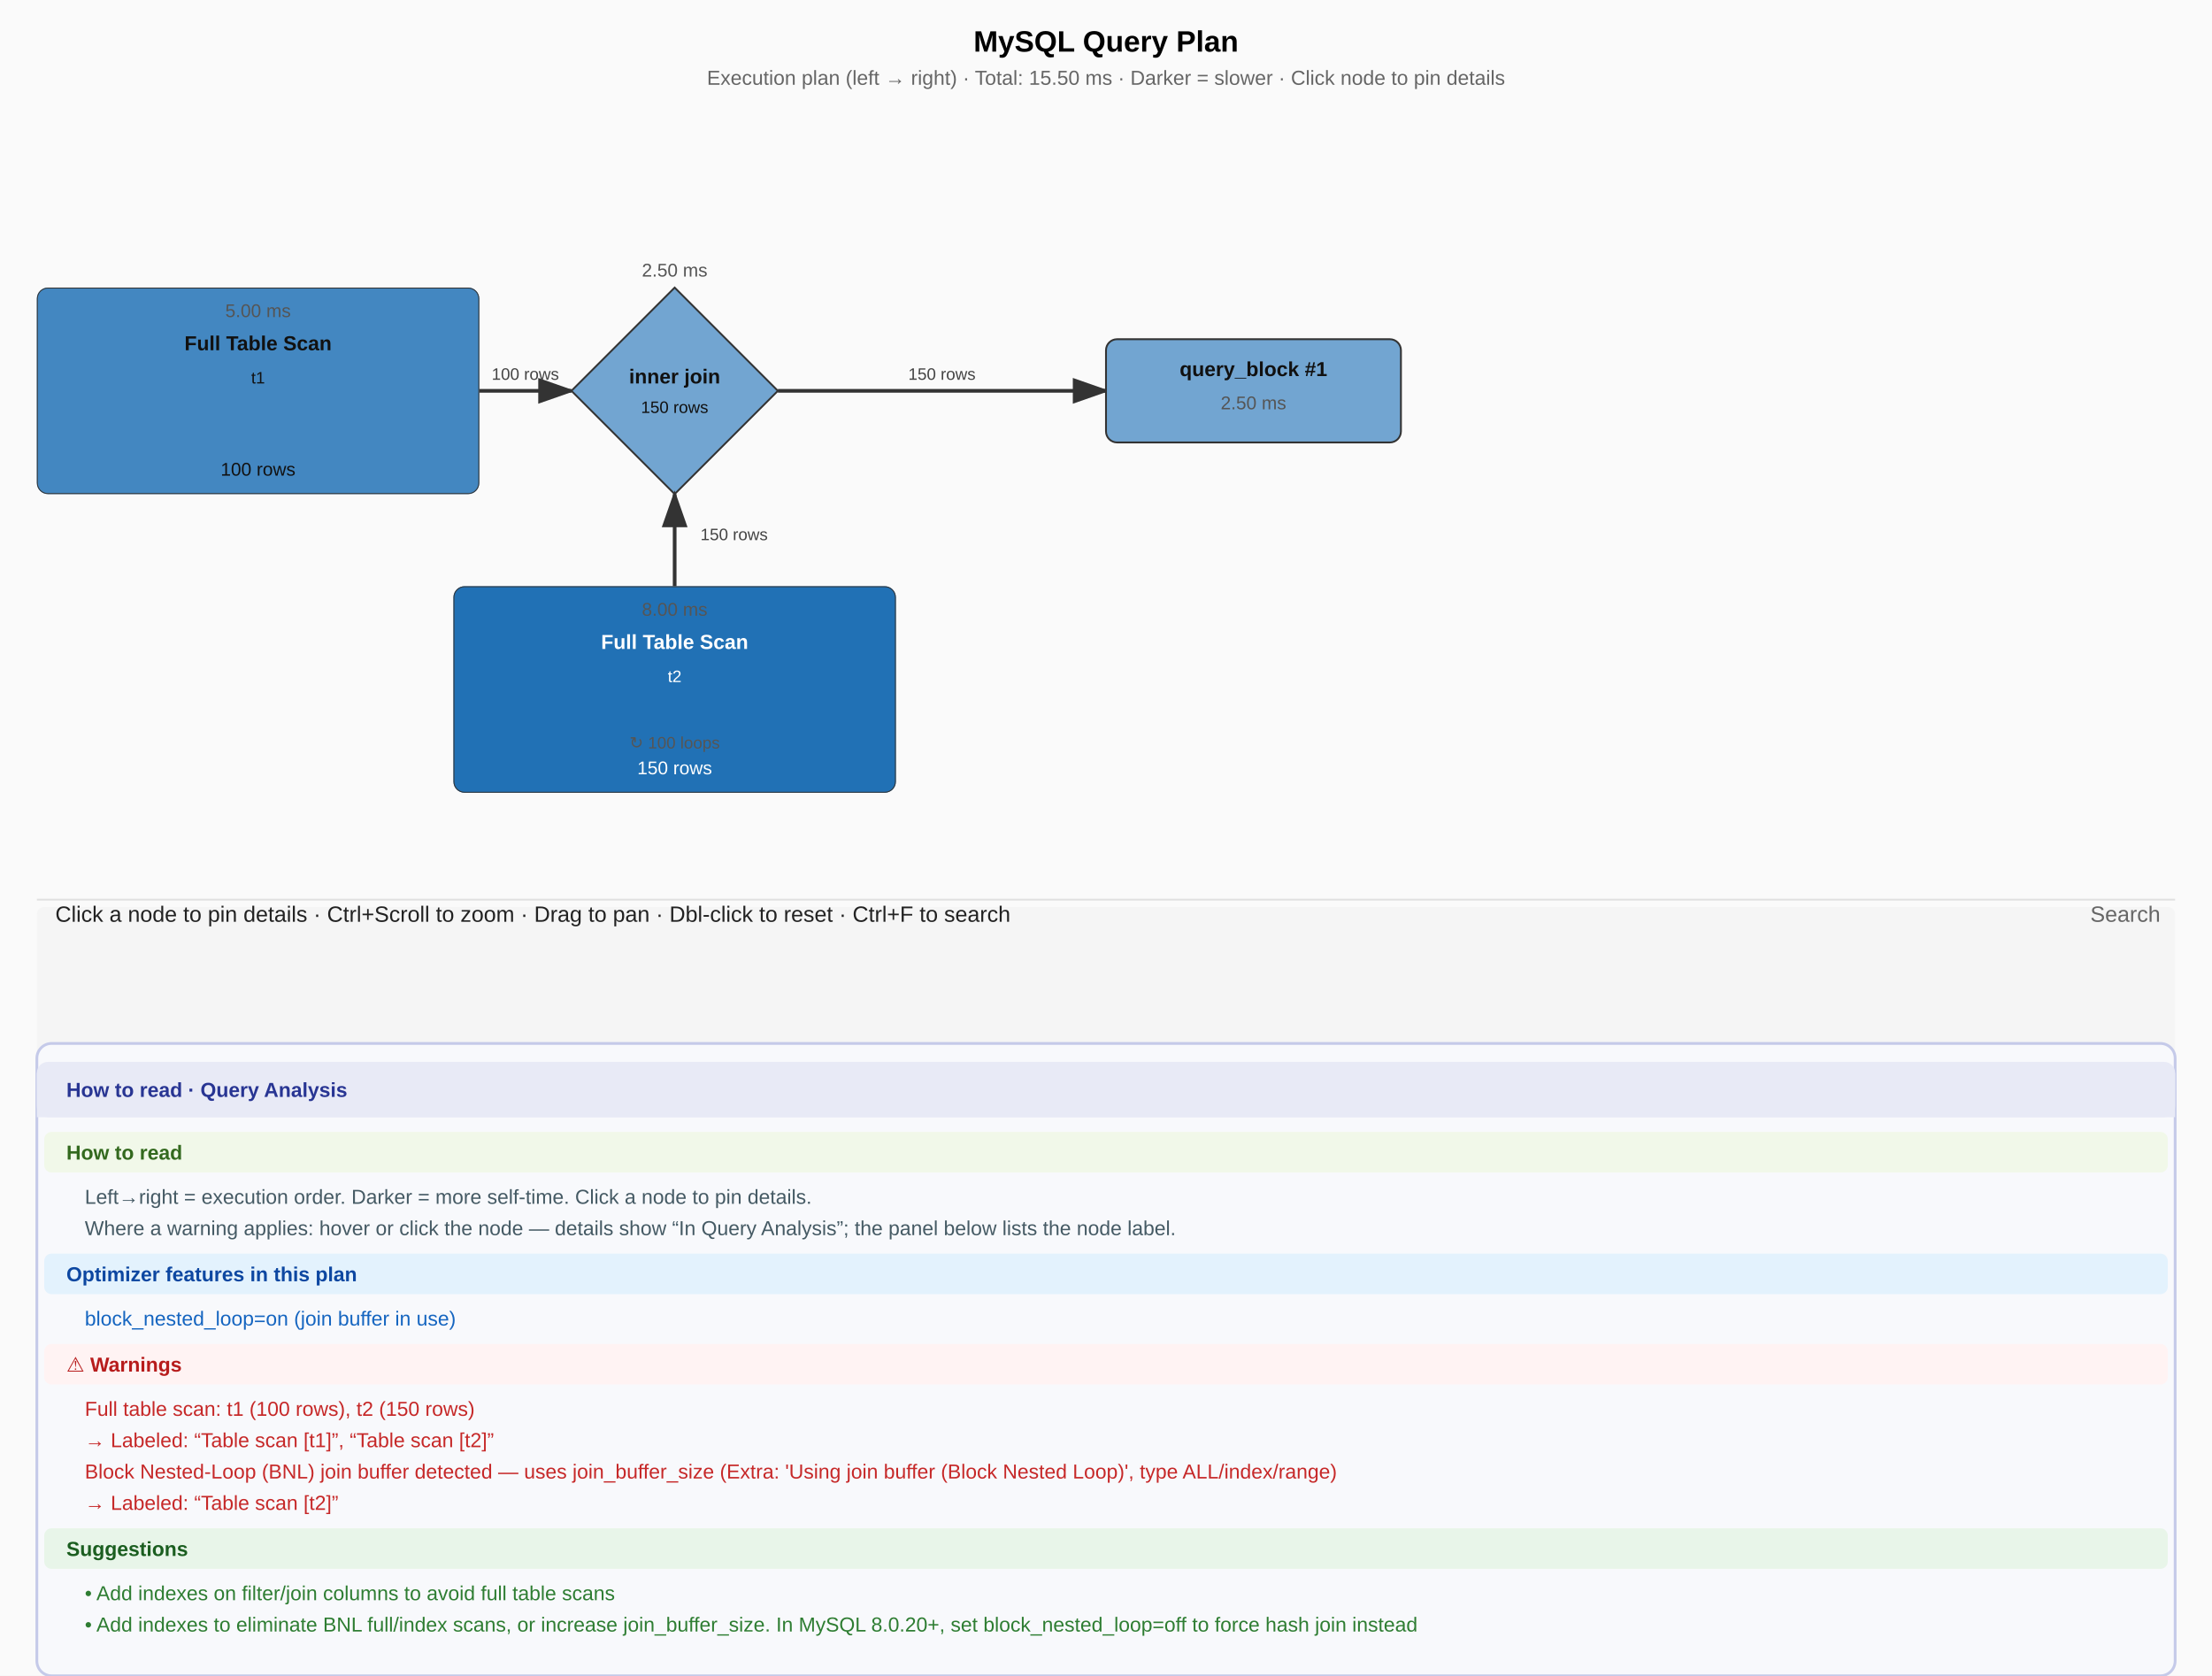
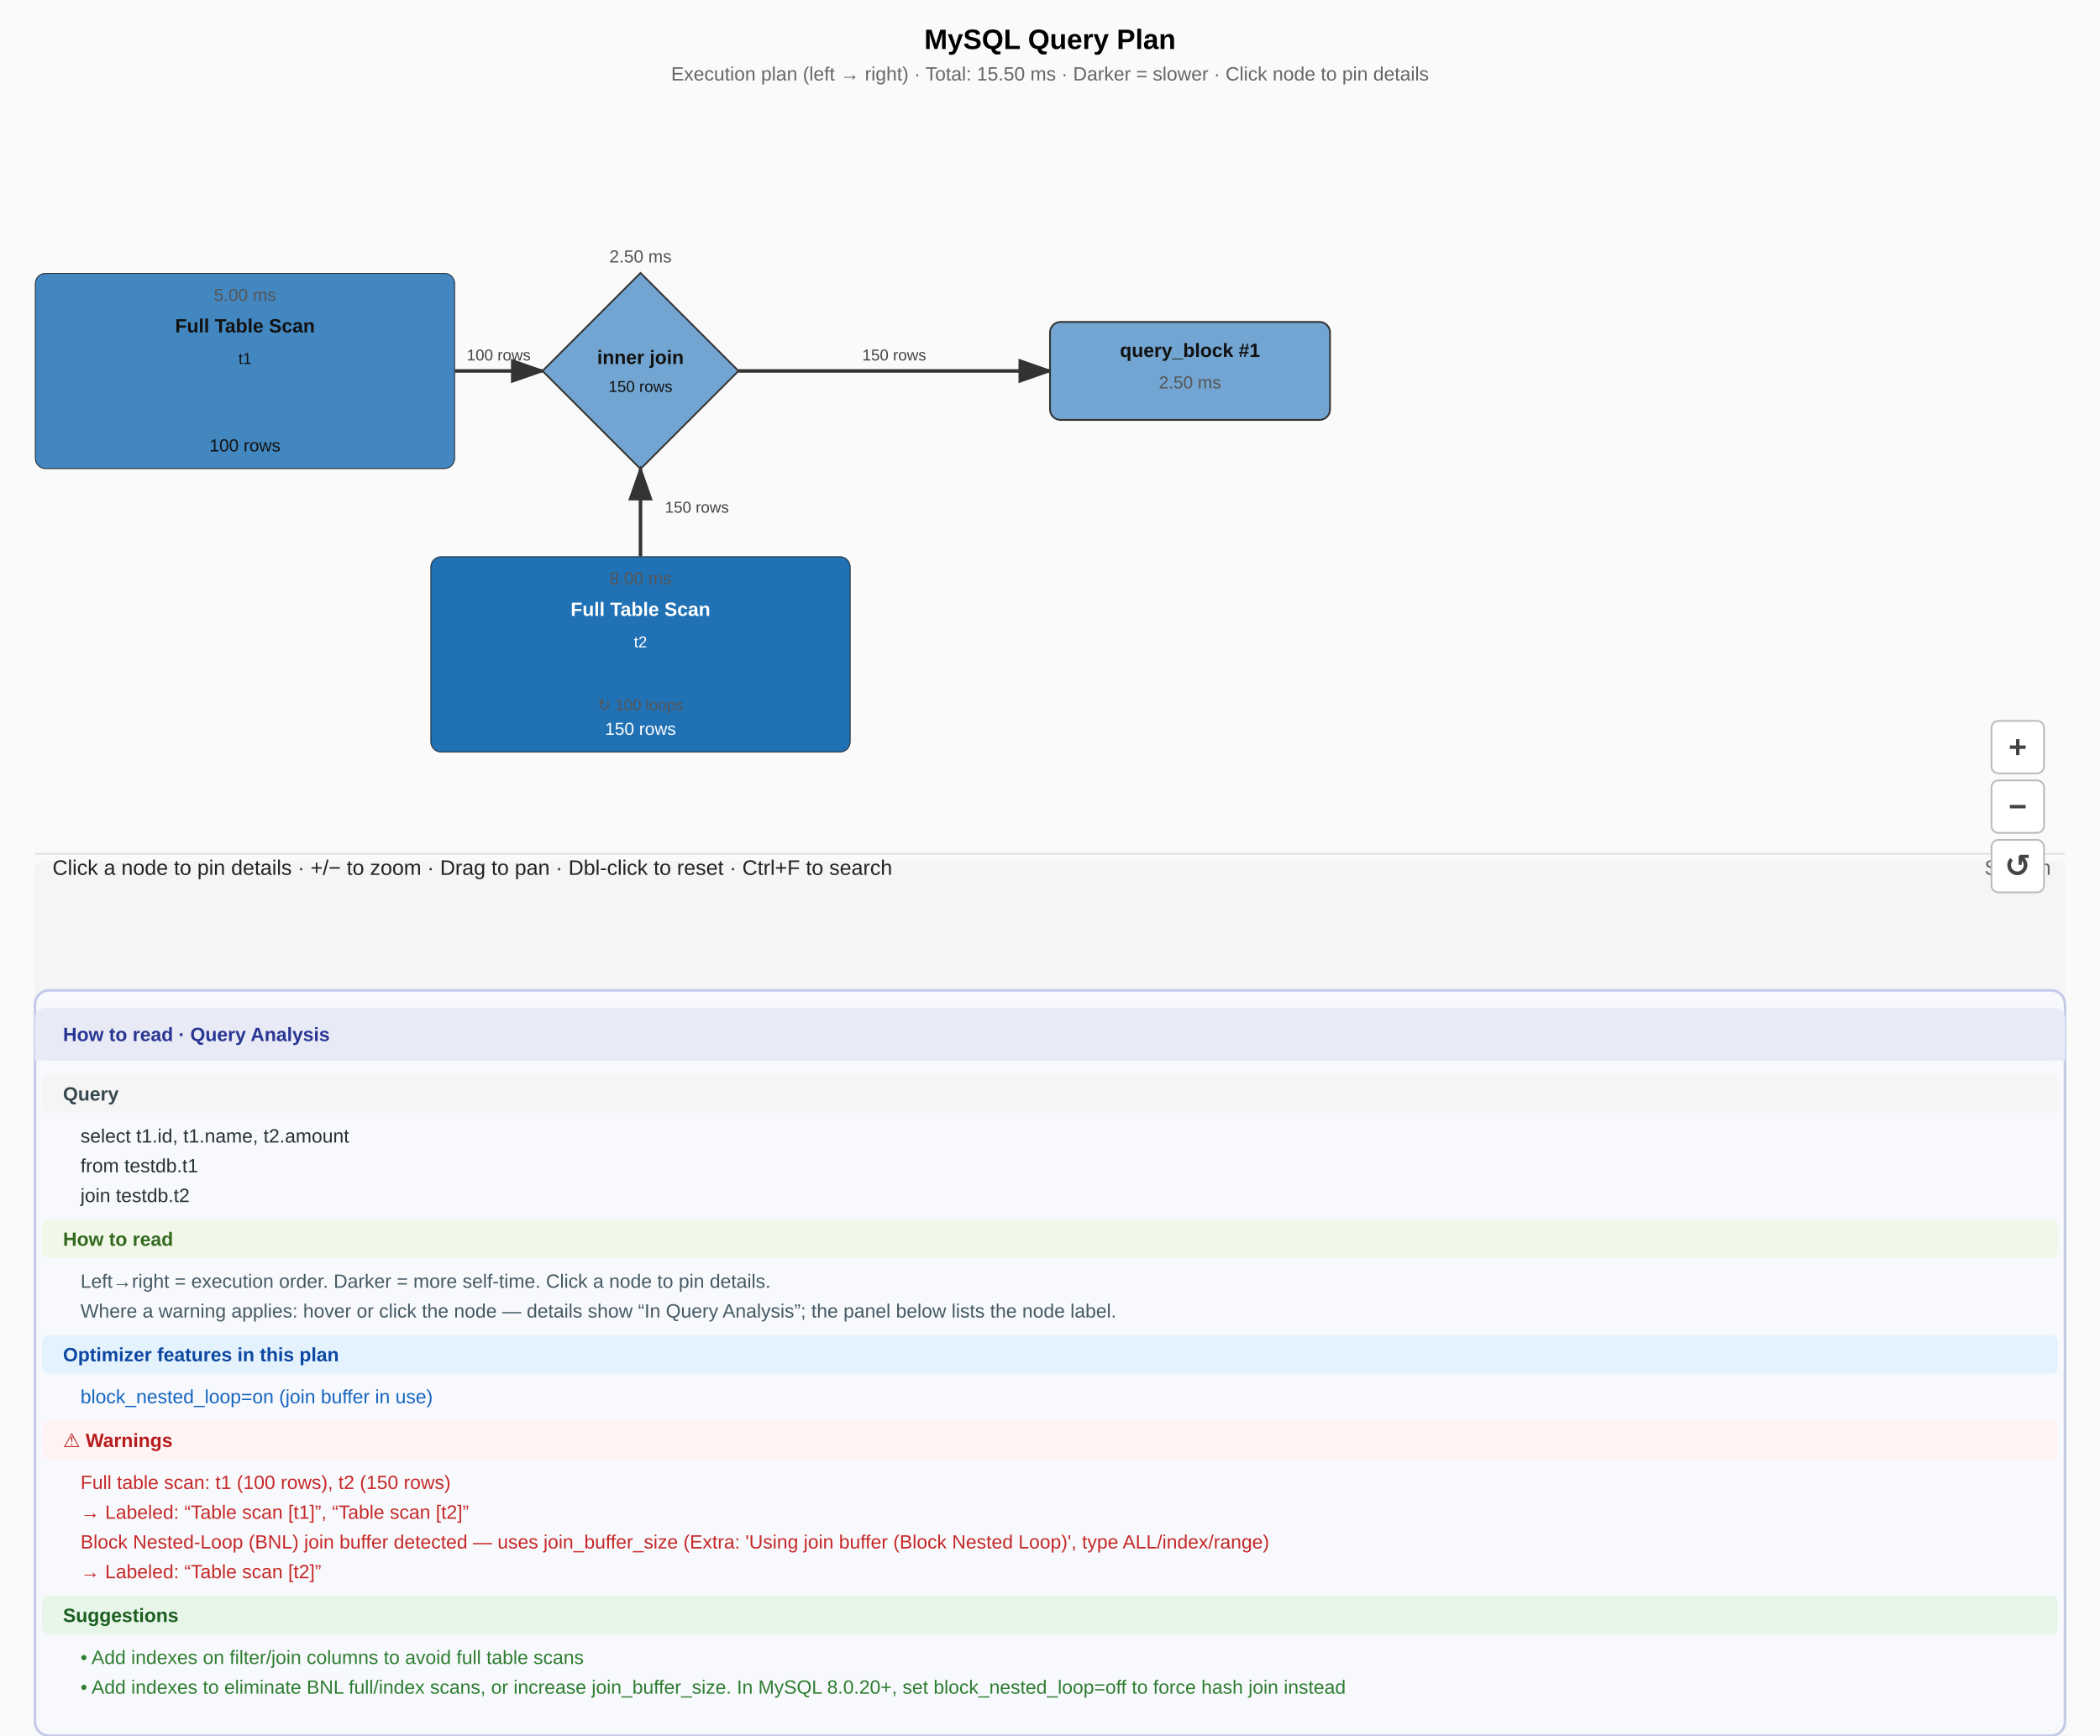
- <svg xmlns="http://www.w3.org/2000/svg" version="1.1" width="1200" height="909">
+ <svg xmlns="http://www.w3.org/2000/svg" version="1.1" width="1200" height="992">
  <defs>
    <marker id="arrowhead" markerWidth="10" markerHeight="7" refX="9" refY="3.5" orient="auto">
      <polygon points="0 0, 10 3.5, 0 7" fill="#333" />
    </marker>
    <clipPath id="diagram-clip">
      <rect x="0" y="0" width="1200" height="558" />
    </clipPath>
  </defs>
  <style>
  text { font-family: Arial, sans-serif; font-size: 11px; }
  .title { font-size: 16px; font-weight: bold; }
  .subtitle { font-size: 11px; fill: #666; }
  .cost { font-size: 10px; fill: #555; }
  .node-label { font-weight: bold; font-size: 11px; }
  .node-sublabel { font-size: 9px; }
  .row-count { font-size: 10px; }
  .arrow-label { font-size: 9px; fill: #444; }
  .diagram-node { cursor: pointer; }
  .diagram-node:hover rect, .diagram-node:hover polygon { opacity: 0.9; stroke-width: 2; }
  .badge-covering { font-size: 8px; fill: #1b5e20; font-weight: bold; }
  .loops-line { font-size: 9px; fill: #555; }
  .details-line { font-size: 12px; fill: #222; user-select: text; -webkit-user-select: text; cursor: text; }
  .details-line.dim { fill: #999; }
  #search { font-size: 12px; fill: #666; cursor: pointer; }
  #search:hover { fill: #000; }
  .diagram-node.pinned rect, .diagram-node.pinned polygon { stroke: #e600e6; stroke-width: 3; }
  .diagram-node.dim { opacity: 0.25; }
+   .zoom-controls { cursor: pointer; }
+   .zoom-btn rect { fill: #fff; stroke: #bbb; stroke-width: 1; rx: 4; }
+   .zoom-btn:hover rect { fill: #f0f0f0; stroke: #888; }
+   .zoom-btn text { font-size: 18px; font-weight: bold; fill: #444; user-select: none; pointer-events: none; }
+   .zoom-btn:hover text { fill: #111; }
</style>
  <rect width="100%" height="100%" fill="#fafafa" />
  <text x="600.0" y="28" text-anchor="middle" class="title">MySQL Query Plan</text>
  <text x="600.0" y="46" text-anchor="middle" class="subtitle">Execution plan (left → right)  ·  Total: 15.50 ms  ·  Darker = slower  ·  Click node to pin details</text>
  <line x1="20" y1="488" x2="1180" y2="488" stroke="#e0e0e0" stroke-width="1" />
  <rect x="20" y="492" width="1160" height="112" fill="#f5f5f5" rx="4" />
  <text id="search" x="1172" y="500" text-anchor="end">Search</text>
-   <text id="details-l0" x="30" y="500" text-anchor="start" class="details-line">Click a node to pin details  ·  Ctrl+Scroll to zoom  ·  Drag to pan  ·  Dbl-click to reset  ·  Ctrl+F to search</text>
+   <text id="details-l0" x="30" y="500" text-anchor="start" class="details-line">Click a node to pin details  ·  +/− to zoom  ·  Drag to pan  ·  Dbl-click to reset  ·  Ctrl+F to search</text>
  <text id="details-l1" x="30" y="516" text-anchor="start" class="details-line" />
  <text id="details-l2" x="30" y="532" text-anchor="start" class="details-line" />
  <text id="details-l3" x="30" y="548" text-anchor="start" class="details-line" />
  <text id="details-l4" x="30" y="564" text-anchor="start" class="details-line" />
  <text id="details-l5" x="30" y="580" text-anchor="start" class="details-line" />
  <g id="diagram-content" clip-path="url(#diagram-clip)">
    <g class="diagram-node" data-info="Table scan on t1  ·  Total: 5.00 ms  ·  Cost: 100.00  ·  Rows: 100  ·  Loops: 1  ·  Table: t1  ·  Est.rows: 100  ·  ⚠ In Query Analysis: Full table scan: t1 (100 rows), t2 (150 rows)" data-analysis-msg="Full table scan: t1 (100 rows), t2 (150 rows)">
      <defs>
        <clipPath id="clipbox-0">
          <rect x="20" y="156" width="240" height="112" rx="6" ry="6" />
        </clipPath>
      </defs>
      <g clip-path="url(#clipbox-0)">
        <rect x="20" y="156" width="240" height="112" fill="#4387c1" stroke="#333" stroke-width="1" rx="6" ry="6" />
        <text x="140.0" y="172" text-anchor="middle" class="cost" fill="#111111">5.00 ms</text>
        <text x="140.0" y="190" text-anchor="middle" class="node-label" fill="#111111">Full Table Scan</text>
        <text x="140.0" y="208" text-anchor="middle" class="node-sublabel" fill="#111111">t1</text>
        <text x="140.0" y="258" text-anchor="middle" class="row-count" fill="#111111">100 rows</text>
      </g>
    </g>
    <line x1="260" y1="212.0" x2="310" y2="212.0" stroke="#333" stroke-width="2" marker-end="url(#arrowhead)" />
    <text x="285.0" y="206.0" text-anchor="middle" class="arrow-label">100 rows</text>
    <g class="diagram-node" data-info="Nested loop inner join  ·  Total: 15.50 ms  ·  Self: 2.50 ms  ·  Cost: 500.00  ·  Rows: 150  ·  Loops: 1  ·  Est.rows: 200">
      <text x="366" y="150.0" text-anchor="middle" class="cost">2.50 ms</text>
      <polygon points="366,156.0 422,212.0 366,268.0 310,212.0" fill="#72a5d1" stroke="#333" stroke-width="1" />
      <text x="366" y="208.0" text-anchor="middle" class="node-label" fill="#111111">inner join</text>
      <text x="366" y="224.0" text-anchor="middle" class="node-sublabel" fill="#111111">150 rows</text>
    </g>
    <g class="diagram-node" data-info="Ran 100 times (e.g. inner side of nested loop).  ·  —  ·  Table scan on t2 (BNL join buffer)  ·  Total: 8.00 ms  ·  Cost: 2.00  ·  Rows: 150  ·  Loops: 100  ·  Table: t2  ·  Est.rows: 200  ·  ⚠ In Query Analysis: Block Nested-Loop (BNL) join buffer detected — uses join_buffer_size (Extra: 'Using join buffer (Block Nested Loop)', type ALL/index/range)" data-analysis-msg="Block Nested-Loop (BNL) join buffer detected — uses join_buffer_size (Extra: 'Using join buffer (Block Nested Loop)', type ALL/index/range)">
      <defs>
        <clipPath id="clipbox-1">
          <rect x="246.0" y="318" width="240" height="112" rx="6" ry="6" />
        </clipPath>
      </defs>
      <g clip-path="url(#clipbox-1)">
        <rect x="246.0" y="318" width="240" height="112" fill="#2171b5" stroke="#333" stroke-width="1" rx="6" ry="6" />
        <text x="366.0" y="334" text-anchor="middle" class="cost" fill="#ffffff">8.00 ms</text>
        <text x="366.0" y="352" text-anchor="middle" class="node-label" fill="#ffffff">Full Table Scan</text>
        <text x="366.0" y="370" text-anchor="middle" class="node-sublabel" fill="#ffffff">t2</text>
        <text x="366.0" y="406" text-anchor="middle" class="loops-line" fill="#ffffff">↻ 100 loops</text>
        <text x="366.0" y="420" text-anchor="middle" class="row-count" fill="#ffffff">150 rows</text>
      </g>
    </g>
    <line x1="366" y1="318" x2="366" y2="268.0" stroke="#333" stroke-width="2" marker-end="url(#arrowhead)" />
    <text x="380" y="293.0" text-anchor="start" class="arrow-label">150 rows</text>
    <line x1="422" y1="212.0" x2="600" y2="212.0" stroke="#333" stroke-width="2" marker-end="url(#arrowhead)" />
    <text x="511.0" y="206.0" text-anchor="middle" class="arrow-label">150 rows</text>
    <g class="diagram-node" data-info="Total: 15.50 ms | Cost: 500.00">
      <rect x="600" y="184.0" width="160" height="56" fill="#72a5d1" stroke="#333" stroke-width="1" rx="6" />
      <text x="680.0" y="204.0" text-anchor="middle" class="node-label" fill="#111111">query_block #1</text>
      <text x="680.0" y="222.0" text-anchor="middle" class="cost" fill="#111111">2.50 ms</text>
    </g>
  </g>
-   <rect x="20" y="566" width="1160" height="343" fill="#f8f9fc" stroke="#c5cae9" stroke-width="1.5" rx="8" />
+   <g class="zoom-controls">
+     <g class="zoom-btn" id="zoom-in">
+       <rect x="1138" y="412" width="30" height="30" />
+       <text x="1153.0" y="433.0" text-anchor="middle">+</text>
+     </g>
+     <g class="zoom-btn" id="zoom-out">
+       <rect x="1138" y="446" width="30" height="30" />
+       <text x="1153.0" y="467.0" text-anchor="middle">−</text>
+     </g>
+     <g class="zoom-btn" id="zoom-reset">
+       <rect x="1138" y="480" width="30" height="30" />
+       <text x="1153.0" y="501.0" text-anchor="middle">↺</text>
+     </g>
+   </g>
+   <rect x="20" y="566" width="1160" height="426" fill="#f8f9fc" stroke="#c5cae9" stroke-width="1.5" rx="8" />
  <rect x="20" y="576" width="1160" height="30" fill="#e8eaf6" rx="6" />
  <rect x="20" y="582" width="1160" height="24" fill="#e8eaf6" />
  <text x="36" y="595" font-family="Arial,sans-serif" font-size="13" font-weight="bold" fill="#283593">How to read · Query Analysis</text>
-   <rect x="24" y="614" width="1152" height="22" fill="#f1f8e9" rx="4" />
-   <text x="36" y="629" font-family="Arial,sans-serif" font-size="11" font-weight="bold" fill="#33691e">How to read</text>
-   <text x="46" y="653" font-family="Arial,sans-serif" font-size="11" fill="#455a64">Left→right = execution order. Darker = more self-time. Click a node to pin details.</text>
-   <text x="46" y="670" font-family="Arial,sans-serif" font-size="11" fill="#455a64">Where a warning applies: hover or click the node — details show “In Query Analysis”; the panel below lists the node label.</text>
-   <rect x="24" y="680" width="1152" height="22" fill="#e3f2fd" rx="4" />
-   <text x="36" y="695" font-family="Arial,sans-serif" font-size="11" font-weight="bold" fill="#0d47a1">Optimizer features in this plan</text>
-   <text x="46" y="719" font-family="Arial,sans-serif" font-size="11" fill="#1565c0">block_nested_loop=on (join buffer in use)</text>
-   <rect x="24" y="729" width="1152" height="22" fill="#fff3f3" rx="4" />
-   <text x="36" y="744" font-family="Arial,sans-serif" font-size="11" font-weight="bold" fill="#b71c1c">⚠  Warnings</text>
-   <text x="46" y="768" font-family="Arial,sans-serif" font-size="11" fill="#c62828">Full table scan: t1 (100 rows), t2 (150 rows)</text>
-   <text x="46" y="785" font-family="Arial,sans-serif" font-size="11" fill="#c62828">→ Labeled: “Table scan [t1]”, “Table scan [t2]”</text>
-   <text x="46" y="802" font-family="Arial,sans-serif" font-size="11" fill="#c62828">Block Nested-Loop (BNL) join buffer detected — uses join_buffer_size (Extra: 'Using join buffer (Block Nested Loop)', type ALL/index/range)</text>
-   <text x="46" y="819" font-family="Arial,sans-serif" font-size="11" fill="#c62828">→ Labeled: “Table scan [t2]”</text>
-   <rect x="24" y="829" width="1152" height="22" fill="#e8f5e9" rx="4" />
-   <text x="36" y="844" font-family="Arial,sans-serif" font-size="11" font-weight="bold" fill="#1b5e20">Suggestions</text>
-   <text x="46" y="868" font-family="Arial,sans-serif" font-size="11" fill="#2e7d32">•  Add indexes on filter/join columns to avoid full table scans</text>
-   <text x="46" y="885" font-family="Arial,sans-serif" font-size="11" fill="#2e7d32">•  Add indexes to eliminate BNL full/index scans, or increase join_buffer_size. In MySQL 8.0.20+, set block_nested_loop=off to force hash join instead</text>
+   <rect x="24" y="614" width="1152" height="22" fill="#f5f5f5" rx="4" />
+   <text x="36" y="629" font-family="Arial,sans-serif" font-size="11" font-weight="bold" fill="#37474f">Query</text>
+   <text x="46" y="653" font-family="Courier New,Courier,monospace" font-size="11" fill="#263238">select t1.id, t1.name, t2.amount</text>
+   <text x="46" y="670" font-family="Courier New,Courier,monospace" font-size="11" fill="#263238">from testdb.t1</text>
+   <text x="46" y="687" font-family="Courier New,Courier,monospace" font-size="11" fill="#263238">  join testdb.t2</text>
+   <rect x="24" y="697" width="1152" height="22" fill="#f1f8e9" rx="4" />
+   <text x="36" y="712" font-family="Arial,sans-serif" font-size="11" font-weight="bold" fill="#33691e">How to read</text>
+   <text x="46" y="736" font-family="Arial,sans-serif" font-size="11" fill="#455a64">Left→right = execution order. Darker = more self-time. Click a node to pin details.</text>
+   <text x="46" y="753" font-family="Arial,sans-serif" font-size="11" fill="#455a64">Where a warning applies: hover or click the node — details show “In Query Analysis”; the panel below lists the node label.</text>
+   <rect x="24" y="763" width="1152" height="22" fill="#e3f2fd" rx="4" />
+   <text x="36" y="778" font-family="Arial,sans-serif" font-size="11" font-weight="bold" fill="#0d47a1">Optimizer features in this plan</text>
+   <text x="46" y="802" font-family="Arial,sans-serif" font-size="11" fill="#1565c0">block_nested_loop=on (join buffer in use)</text>
+   <rect x="24" y="812" width="1152" height="22" fill="#fff3f3" rx="4" />
+   <text x="36" y="827" font-family="Arial,sans-serif" font-size="11" font-weight="bold" fill="#b71c1c">⚠  Warnings</text>
+   <text x="46" y="851" font-family="Arial,sans-serif" font-size="11" fill="#c62828">Full table scan: t1 (100 rows), t2 (150 rows)</text>
+   <text x="46" y="868" font-family="Arial,sans-serif" font-size="11" fill="#c62828">→ Labeled: “Table scan [t1]”, “Table scan [t2]”</text>
+   <text x="46" y="885" font-family="Arial,sans-serif" font-size="11" fill="#c62828">Block Nested-Loop (BNL) join buffer detected — uses join_buffer_size (Extra: 'Using join buffer (Block Nested Loop)', type ALL/index/range)</text>
+   <text x="46" y="902" font-family="Arial,sans-serif" font-size="11" fill="#c62828">→ Labeled: “Table scan [t2]”</text>
+   <rect x="24" y="912" width="1152" height="22" fill="#e8f5e9" rx="4" />
+   <text x="36" y="927" font-family="Arial,sans-serif" font-size="11" font-weight="bold" fill="#1b5e20">Suggestions</text>
+   <text x="46" y="951" font-family="Arial,sans-serif" font-size="11" fill="#2e7d32">•  Add indexes on filter/join columns to avoid full table scans</text>
+   <text x="46" y="968" font-family="Arial,sans-serif" font-size="11" fill="#2e7d32">•  Add indexes to eliminate BNL full/index scans, or increase join_buffer_size. In MySQL 8.0.20+, set block_nested_loop=off to force hash join instead</text>
</svg>
